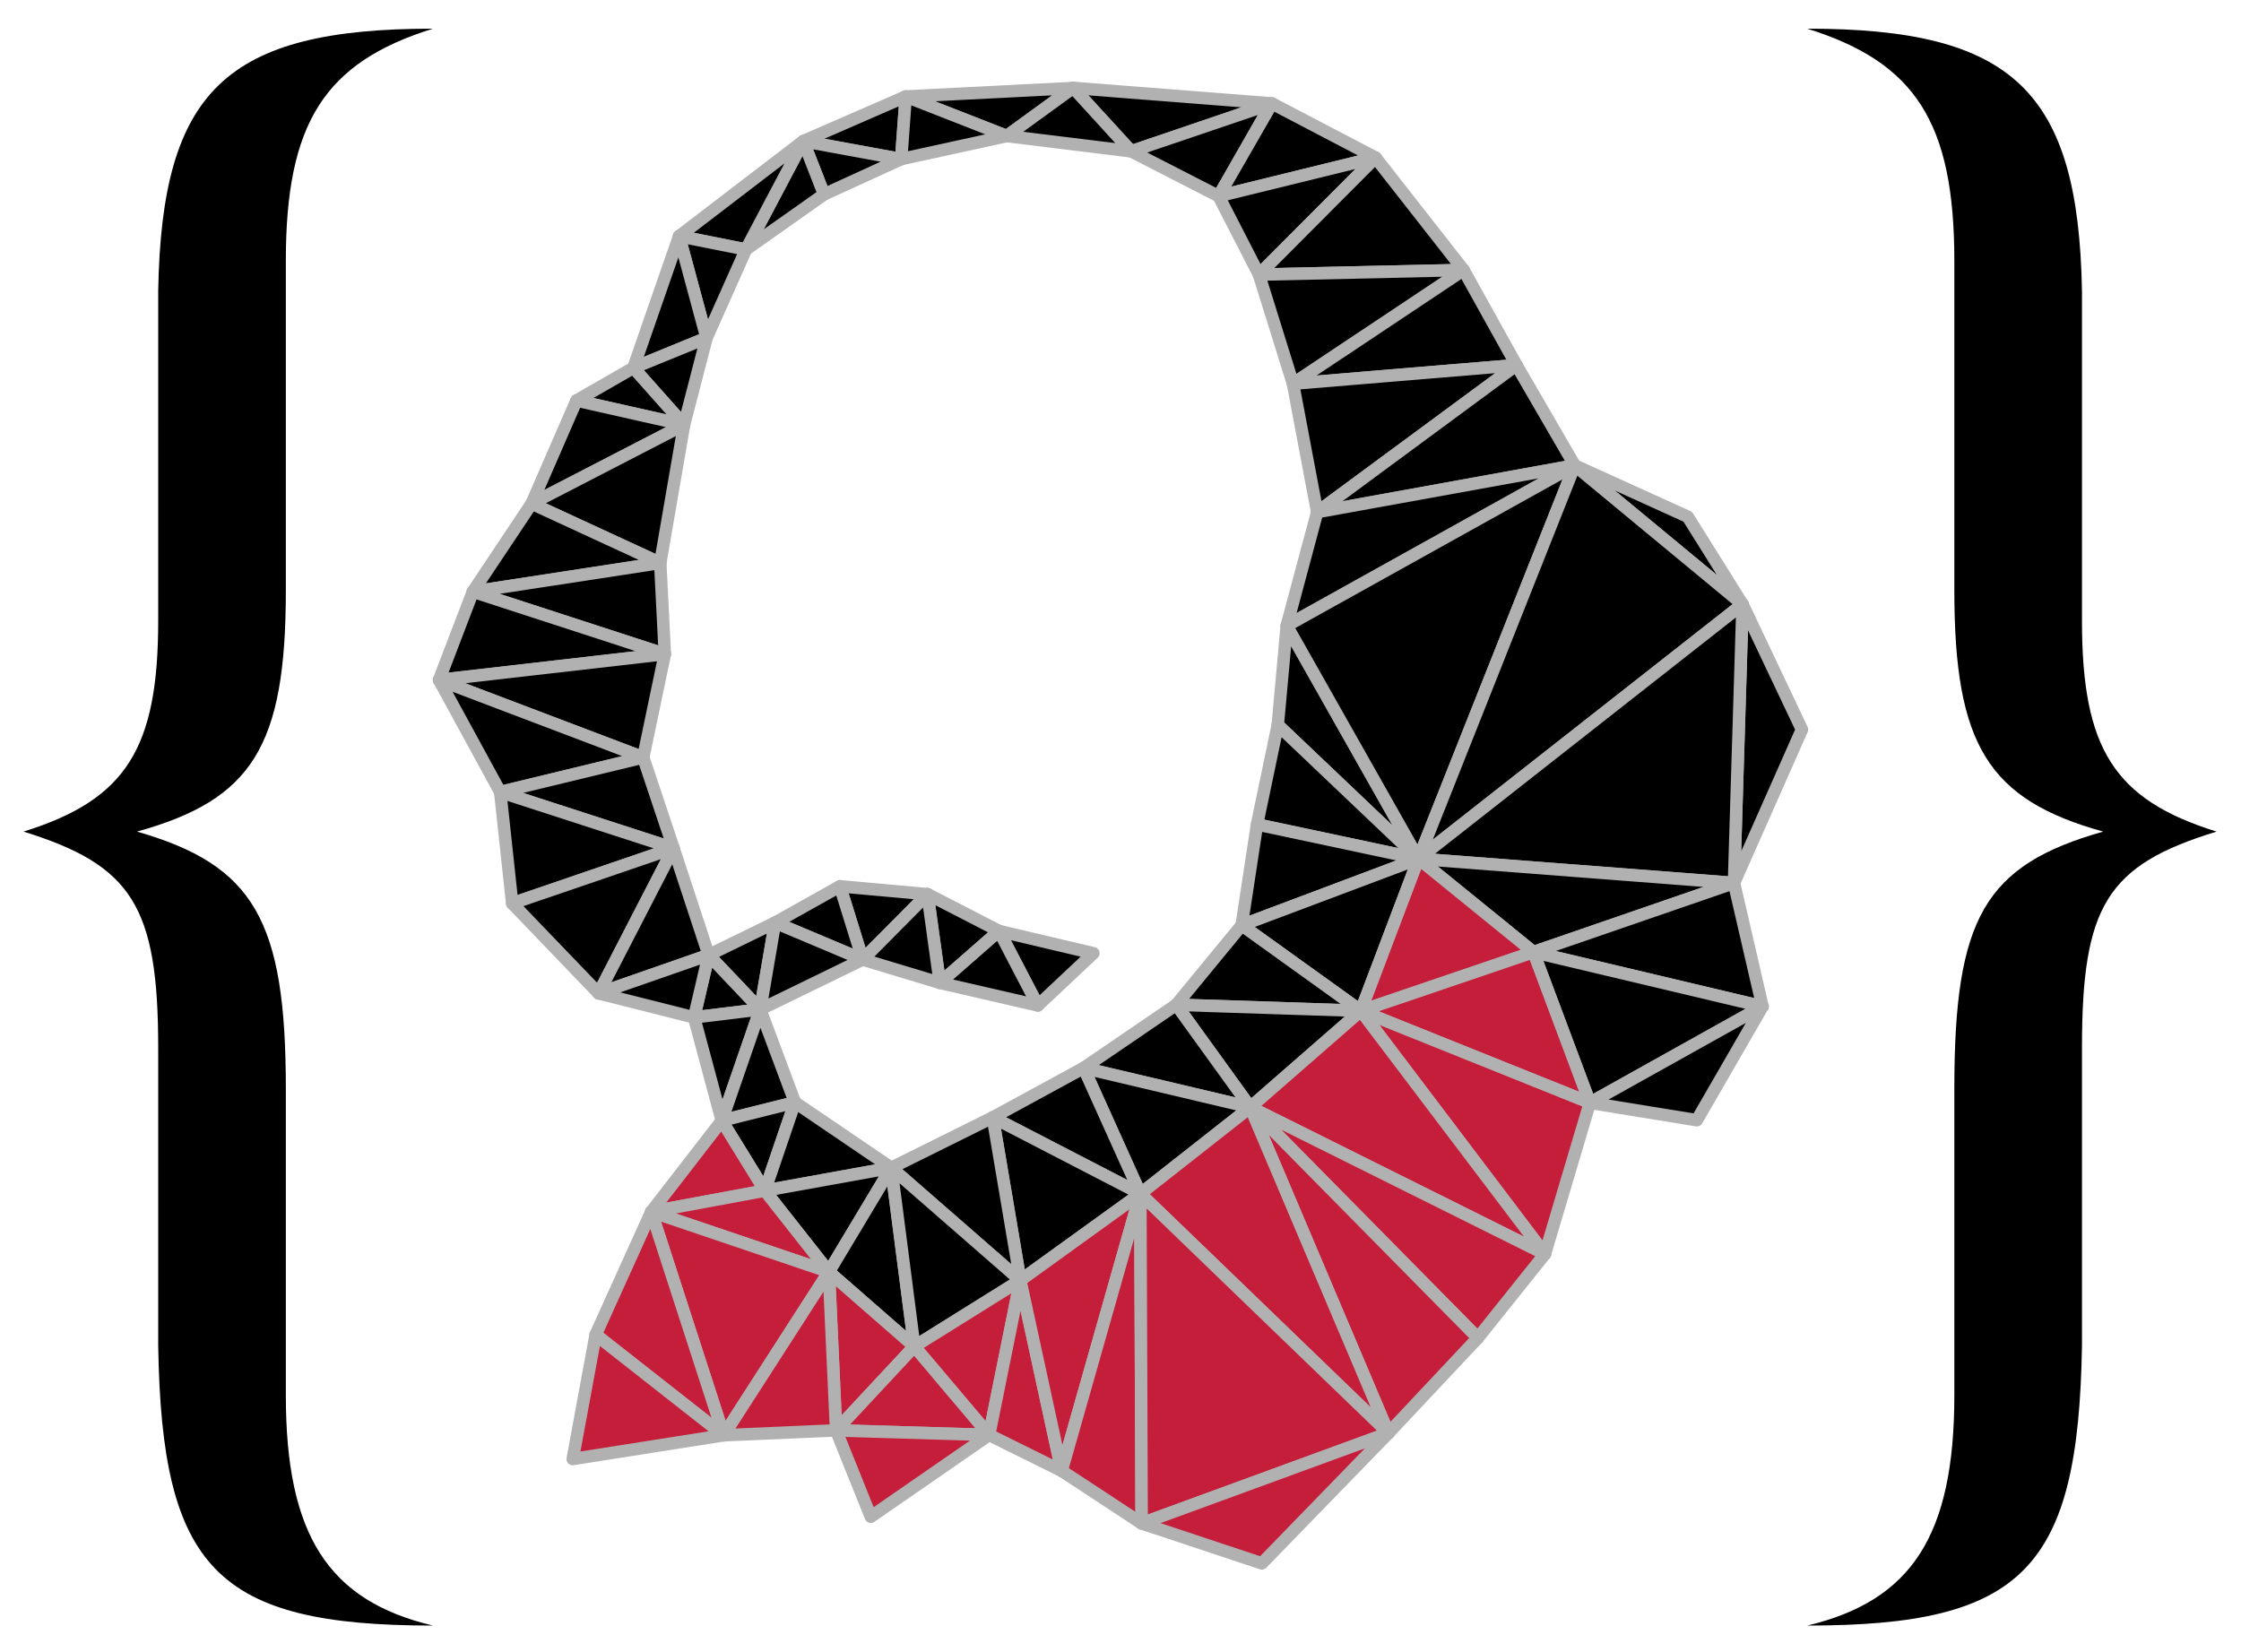
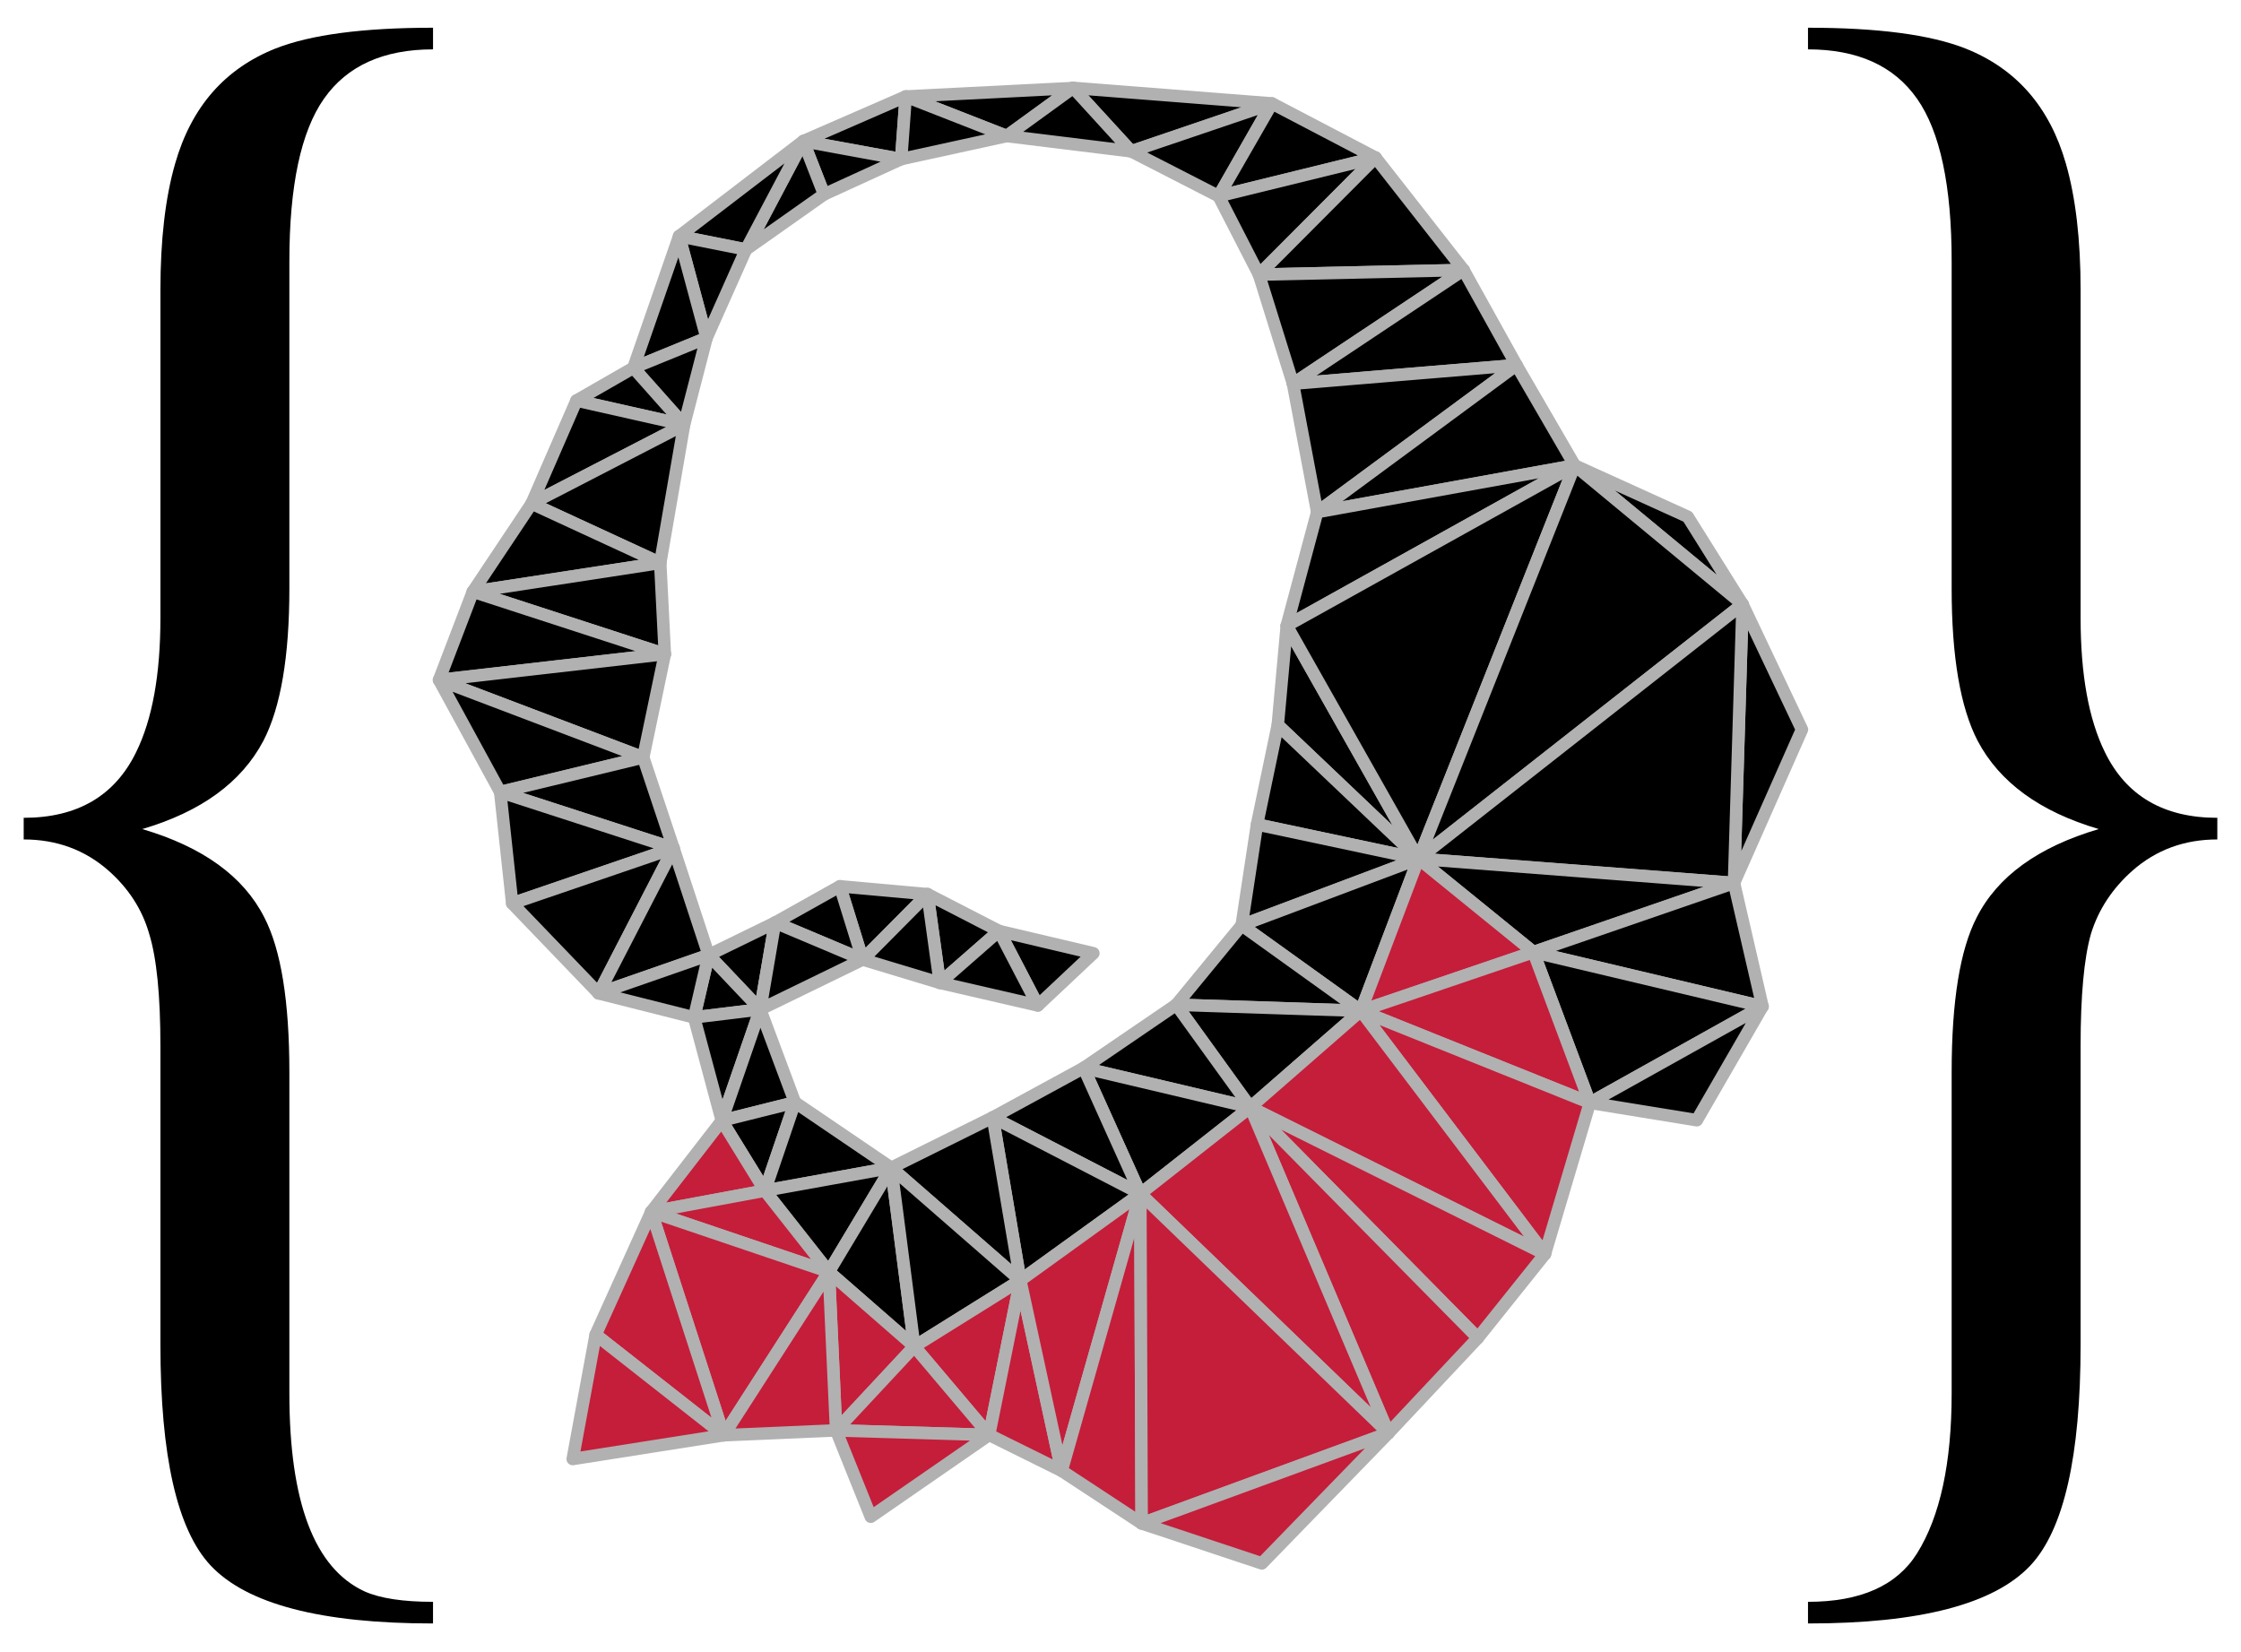
<svg xmlns="http://www.w3.org/2000/svg" version="1.1" id="svg3366" viewBox="0 0 336.614 248.031" height="70mm" width="95mm">
  <defs id="defs3368">
    <linearGradient id="linearGradient6830">
      <stop style="stop-color:#000000;stop-opacity:1;" offset="0" id="stop6828" />
    </linearGradient>
  </defs>
  <g id="layer3" transform="translate(-37.63181,-104.8266)">
    <g id="g3706" transform="matrix(0.4977207,0,0,0.4978941,99.69647,115.4519)" style="stroke-width:2.009">
      <path d="m 148.639,7.773 30.495,11.926 19.903,-14.472 z" style="fill:#000000;fill-opacity:1;stroke:#b1b1b1;stroke-width:3.767;stroke-linecap:round;stroke-linejoin:round;stroke-dasharray:none;stroke-opacity:1" id="path7708" />
      <path d="M 216.701,24.319 259.138,9.864 199.022,5.16 Z" style="fill:#000000;fill-opacity:1;stroke:#b1b1b1;stroke-width:3.767;stroke-linecap:round;stroke-linejoin:round;stroke-dasharray:none;stroke-opacity:1" id="path7710" />
      <path d="m 117.718,21.241 29.546,5.421 1.375,-18.889 z" style="fill:#000000;fill-opacity:1;stroke:#b1b1b1;stroke-width:3.767;stroke-linecap:round;stroke-linejoin:round;stroke-dasharray:none;stroke-opacity:1" id="path7712" />
      <path d="m 147.264,26.662 31.87,-6.963 -30.495,-11.926 z" style="fill:#000000;fill-opacity:1;stroke:#b1b1b1;stroke-width:3.767;stroke-linecap:round;stroke-linejoin:round;stroke-dasharray:none;stroke-opacity:1" id="path7714" />
      <path d="m 216.701,24.319 26.374,13.516 15.874,-27.843 z" style="fill:#000000;fill-opacity:1;stroke:#b1b1b1;stroke-width:3.767;stroke-linecap:round;stroke-linejoin:round;stroke-dasharray:none;stroke-opacity:1" id="path7716" />
      <path d="m 123.991,37.311 23.273,-10.648 -29.546,-5.421 z" style="fill:#000000;fill-opacity:1;stroke:#b1b1b1;stroke-width:3.767;stroke-linecap:round;stroke-linejoin:round;stroke-dasharray:none;stroke-opacity:1" id="path7718" />
      <path d="m 179.134,19.699 37.567,4.62 -17.51,-19.167 z" style="fill:#000000;fill-opacity:1;stroke:#b1b1b1;stroke-width:3.767;stroke-linecap:round;stroke-linejoin:round;stroke-dasharray:none;stroke-opacity:1" id="path7720" />
      <path d="m 100.43,53.932 23.561,-16.621 -6.273,-16.069 z" style="fill:#000000;fill-opacity:1;stroke:#b1b1b1;stroke-width:3.767;stroke-linecap:round;stroke-linejoin:round;stroke-dasharray:none;stroke-opacity:1" id="path7722" />
      <path d="m 80.254,49.911 20.177,4.021 17.288,-32.69 z" style="fill:#000000;fill-opacity:1;stroke:#b1b1b1;stroke-width:3.767;stroke-linecap:round;stroke-linejoin:round;stroke-dasharray:none;stroke-opacity:1" id="path7724" />
      <path d="m 243.075,37.835 47.35,-11.625 -31.258,-16.348 z" style="fill:#000000;fill-opacity:1;stroke:#b1b1b1;stroke-width:3.767;stroke-linecap:round;stroke-linejoin:round;stroke-dasharray:none;stroke-opacity:1" id="path7726" />
      <path d="m 255.24,61.508 35.185,-35.298 -47.35,11.625 z" style="fill:#000000;fill-opacity:1;stroke:#b1b1b1;stroke-width:3.767;stroke-linecap:round;stroke-linejoin:round;stroke-dasharray:none;stroke-opacity:1" id="path7728" />
      <path d="m 80.254,49.911 8.282,30.701 11.894,-26.68 z" style="fill:#000000;fill-opacity:1;stroke:#b1b1b1;stroke-width:3.767;stroke-linecap:round;stroke-linejoin:round;stroke-dasharray:none;stroke-opacity:1" id="path7730" />
      <path d="m 255.24,61.508 61.758,-1.385 -26.573,-33.913 z" style="fill:#000000;fill-opacity:1;stroke:#b1b1b1;stroke-width:3.767;stroke-linecap:round;stroke-linejoin:round;stroke-dasharray:none;stroke-opacity:1" id="path7732" />
      <path d="m 66.462,89.63 22.074,-9.018 -8.282,-30.701 z" style="fill:#000000;fill-opacity:1;stroke:#b1b1b1;stroke-width:3.767;stroke-linecap:round;stroke-linejoin:round;stroke-dasharray:none;stroke-opacity:1" id="path7734" />
      <path d="m 265.507,94.427 51.491,-34.305 -61.758,1.385 z" style="fill:#000000;fill-opacity:1;stroke:#b1b1b1;stroke-width:3.767;stroke-linecap:round;stroke-linejoin:round;stroke-dasharray:none;stroke-opacity:1" id="path7738" />
      <path d="m 66.462,89.63 15.29,17.187 6.784,-26.206 z" style="fill:#000000;fill-opacity:1;stroke:#b1b1b1;stroke-width:3.767;stroke-linecap:round;stroke-linejoin:round;stroke-dasharray:none;stroke-opacity:1" id="path7740" />
      <path d="m 265.507,94.427 67.457,-5.61 -15.966,-28.695 z" style="fill:#000000;fill-opacity:1;stroke:#b1b1b1;stroke-width:3.767;stroke-linecap:round;stroke-linejoin:round;stroke-dasharray:none;stroke-opacity:1" id="path7744" />
      <path d="m 49.273,99.502 32.479,7.315 -15.29,-17.187 z" style="fill:#000000;fill-opacity:1;stroke:#b1b1b1;stroke-width:3.767;stroke-linecap:round;stroke-linejoin:round;stroke-dasharray:none;stroke-opacity:1" id="path7746" />
      <path d="m 272.817,133.165 60.147,-44.348 -67.457,5.61 z" style="fill:#000000;fill-opacity:1;stroke:#b1b1b1;stroke-width:3.767;stroke-linecap:round;stroke-linejoin:round;stroke-dasharray:none;stroke-opacity:1" id="path7752" />
      <path d="m 35.738,130.579 46.014,-23.761 -32.479,-7.315 z" style="fill:#000000;fill-opacity:1;stroke:#b1b1b1;stroke-width:3.767;stroke-linecap:round;stroke-linejoin:round;stroke-dasharray:none;stroke-opacity:1" id="path7754" />
      <path d="m 35.738,130.579 38.818,17.92 7.197,-41.681 z" style="fill:#000000;fill-opacity:1;stroke:#b1b1b1;stroke-width:3.767;stroke-linecap:round;stroke-linejoin:round;stroke-dasharray:none;stroke-opacity:1" id="path7756" />
      <path d="m 272.817,133.165 77.723,-14.084 -17.576,-30.264 z" style="fill:#000000;fill-opacity:1;stroke:#b1b1b1;stroke-width:3.767;stroke-linecap:round;stroke-linejoin:round;stroke-dasharray:none;stroke-opacity:1" id="path7760" />
      <path d="m 18.002,157.16 56.553,-8.661 -38.818,-17.92 z" style="fill:#000000;fill-opacity:1;stroke:#b1b1b1;stroke-width:3.767;stroke-linecap:round;stroke-linejoin:round;stroke-dasharray:none;stroke-opacity:1" id="path7766" />
      <path d="m 18.002,157.16 57.939,18.832 -1.386,-27.493 z" style="fill:#000000;fill-opacity:1;stroke:#b1b1b1;stroke-width:3.767;stroke-linecap:round;stroke-linejoin:round;stroke-dasharray:none;stroke-opacity:1" id="path7770" />
      <path d="m 7.804,183.803 68.137,-7.811 -57.939,-18.832 z" style="fill:#000000;fill-opacity:1;stroke:#b1b1b1;stroke-width:3.767;stroke-linecap:round;stroke-linejoin:round;stroke-dasharray:none;stroke-opacity:1" id="path7780" />
      <path d="m 263.633,167.422 86.907,-48.341 -77.723,14.084 z" style="fill:#000000;fill-opacity:1;stroke:#b1b1b1;stroke-width:3.767;stroke-linecap:round;stroke-linejoin:round;stroke-dasharray:none;stroke-opacity:1" id="path7782" />
      <path d="m 7.804,183.803 61.618,23.375 6.519,-31.186 z" style="fill:#000000;fill-opacity:1;stroke:#b1b1b1;stroke-width:3.767;stroke-linecap:round;stroke-linejoin:round;stroke-dasharray:none;stroke-opacity:1" id="path7784" />
      <path d="m 26.259,217.615 43.163,-10.437 -61.618,-23.375 z" style="fill:#000000;fill-opacity:1;stroke:#b1b1b1;stroke-width:3.767;stroke-linecap:round;stroke-linejoin:round;stroke-dasharray:none;stroke-opacity:1" id="path7786" />
      <path d="m 350.54,119.081 50.644,41.887 -16.544,-26.41 z" style="fill:#000000;fill-opacity:1;stroke:#b1b1b1;stroke-width:3.767;stroke-linecap:round;stroke-linejoin:round;stroke-dasharray:none;stroke-opacity:1" id="path7792" />
      <path d="m 303.389,237.741 -39.756,-70.319 -2.711,29.967 z" style="fill:#000000;fill-opacity:1;stroke:#b1b1b1;stroke-width:3.767;stroke-linecap:round;stroke-linejoin:round;stroke-dasharray:none;stroke-opacity:1" id="path7794" />
      <path d="m 303.389,237.741 47.151,-118.66 -86.907,48.341 z" style="fill:#000000;fill-opacity:1;stroke:#b1b1b1;stroke-width:3.767;stroke-linecap:round;stroke-linejoin:round;stroke-dasharray:none;stroke-opacity:1" id="path7798" />
      <path d="m 254.655,227.389 48.734,10.352 -42.467,-40.352 z" style="fill:#000000;fill-opacity:1;stroke:#b1b1b1;stroke-width:3.767;stroke-linecap:round;stroke-linejoin:round;stroke-dasharray:none;stroke-opacity:1" id="path7800" />
      <path d="m 303.389,237.741 97.795,-76.773 -50.644,-41.887 z" style="fill:#000000;fill-opacity:1;stroke:#b1b1b1;stroke-width:3.767;stroke-linecap:round;stroke-linejoin:round;stroke-dasharray:none;stroke-opacity:1" id="path7806" />
      <path d="m 26.259,217.615 52.31,16.947 -9.147,-27.384 z" style="fill:#000000;fill-opacity:1;stroke:#b1b1b1;stroke-width:3.767;stroke-linecap:round;stroke-linejoin:round;stroke-dasharray:none;stroke-opacity:1" id="path7816" />
      <path d="m 401.184,160.968 -2.578,84.085 20.505,-46.295 z" style="fill:#000000;fill-opacity:1;stroke:#b1b1b1;stroke-width:3.767;stroke-linecap:round;stroke-linejoin:round;stroke-dasharray:none;stroke-opacity:1" id="path7820" />
      <path d="m 29.879,251.209 48.69,-16.647 -52.31,-16.947 z" style="fill:#000000;fill-opacity:1;stroke:#b1b1b1;stroke-width:3.767;stroke-linecap:round;stroke-linejoin:round;stroke-dasharray:none;stroke-opacity:1" id="path7822" />
      <path d="m 303.389,237.741 95.217,7.312 2.578,-84.085 z" style="fill:#000000;fill-opacity:1;stroke:#b1b1b1;stroke-width:3.767;stroke-linecap:round;stroke-linejoin:round;stroke-dasharray:none;stroke-opacity:1" id="path7828" />
      <path d="m 338.082,265.909 60.524,-20.856 -95.217,-7.312 z" style="fill:#000000;fill-opacity:1;stroke:#b1b1b1;stroke-width:3.767;stroke-linecap:round;stroke-linejoin:round;stroke-dasharray:none;stroke-opacity:1" id="path7834" />
      <path d="m 135.65,268.15 19.572,-19.725 -26.43,-2.379 z" style="fill:#000000;fill-opacity:1;stroke:#b1b1b1;stroke-width:3.767;stroke-linecap:round;stroke-linejoin:round;stroke-dasharray:none;stroke-opacity:1" id="path7836" />
      <path d="m 109.208,257.009 26.442,11.141 -6.858,-22.104 z" style="fill:#000000;fill-opacity:1;stroke:#b1b1b1;stroke-width:3.767;stroke-linecap:round;stroke-linejoin:round;stroke-dasharray:none;stroke-opacity:1" id="path7840" />
      <path d="m 250.023,257.8 53.366,-20.059 -48.734,-10.352 z" style="fill:#000000;fill-opacity:1;stroke:#b1b1b1;stroke-width:3.767;stroke-linecap:round;stroke-linejoin:round;stroke-dasharray:none;stroke-opacity:1" id="path7842" />
      <path d="m 158.928,275.181 17.878,-15.645 -21.584,-11.111 z" style="fill:#000000;fill-opacity:1;stroke:#b1b1b1;stroke-width:3.767;stroke-linecap:round;stroke-linejoin:round;stroke-dasharray:none;stroke-opacity:1" id="path7844" />
      <path d="m 135.65,268.15 23.278,7.031 -3.706,-26.756 z" style="fill:#000000;fill-opacity:1;stroke:#b1b1b1;stroke-width:3.767;stroke-linecap:round;stroke-linejoin:round;stroke-dasharray:none;stroke-opacity:1" id="path7846" />
      <path d="m 55.965,278.344 22.603,-43.782 -48.69,16.647 z" style="fill:#000000;fill-opacity:1;stroke:#b1b1b1;stroke-width:3.767;stroke-linecap:round;stroke-linejoin:round;stroke-dasharray:none;stroke-opacity:1" id="path7848" />
      <path d="m 55.965,278.344 33.203,-11.564 -10.599,-32.218 z" style="fill:#000000;fill-opacity:1;stroke:#b1b1b1;stroke-width:3.767;stroke-linecap:round;stroke-linejoin:round;stroke-dasharray:none;stroke-opacity:1" id="path7850" />
      <path d="m 188.509,282.002 16.757,-15.751 -28.46,-6.715 z" style="fill:#000000;fill-opacity:1;stroke:#b1b1b1;stroke-width:3.767;stroke-linecap:round;stroke-linejoin:round;stroke-dasharray:none;stroke-opacity:1" id="path7854" />
      <path d="m 89.168,266.78 15.566,16.41 4.475,-26.181 z" style="fill:#000000;fill-opacity:1;stroke:#b1b1b1;stroke-width:3.767;stroke-linecap:round;stroke-linejoin:round;stroke-dasharray:none;stroke-opacity:1" id="path7856" />
      <path d="m 250.023,257.8 35.968,25.82 17.398,-45.879 z" style="fill:#000000;fill-opacity:1;stroke:#b1b1b1;stroke-width:3.767;stroke-linecap:round;stroke-linejoin:round;stroke-dasharray:none;stroke-opacity:1" id="path7858" />
      <path d="m 104.734,283.19 30.917,-15.04 -26.442,-11.141 z" style="fill:#000000;fill-opacity:1;stroke:#b1b1b1;stroke-width:3.767;stroke-linecap:round;stroke-linejoin:round;stroke-dasharray:none;stroke-opacity:1" id="path7860" />
      <path d="m 84.773,285.61 19.961,-2.42 -15.566,-16.41 z" style="fill:#000000;fill-opacity:1;stroke:#b1b1b1;stroke-width:3.767;stroke-linecap:round;stroke-linejoin:round;stroke-dasharray:none;stroke-opacity:1" id="path7862" />
      <path d="m 55.965,278.344 28.807,7.266 4.395,-18.83 z" style="fill:#000000;fill-opacity:1;stroke:#b1b1b1;stroke-width:3.767;stroke-linecap:round;stroke-linejoin:round;stroke-dasharray:none;stroke-opacity:1" id="path7864" />
      <path d="m 158.928,275.181 29.581,6.821 -11.703,-22.466 z" style="fill:#000000;fill-opacity:1;stroke:#b1b1b1;stroke-width:3.767;stroke-linecap:round;stroke-linejoin:round;stroke-dasharray:none;stroke-opacity:1" id="path7866" />
      <path d="m 285.991,283.62 52.091,-17.711 -34.693,-28.168 z" style="fill:#c41e3a;fill-opacity:1;stroke:#b1b1b1;stroke-width:3.767;stroke-linecap:round;stroke-linejoin:round;stroke-dasharray:none;stroke-opacity:1" id="path7868" />
      <path d="m 338.082,265.909 69.132,16.392 -8.608,-37.248 z" style="fill:#000000;fill-opacity:1;stroke:#b1b1b1;stroke-width:3.767;stroke-linecap:round;stroke-linejoin:round;stroke-dasharray:none;stroke-opacity:1" id="path7874" />
      <path d="m 230.279,281.788 55.712,1.832 -35.968,-25.82 z" style="fill:#000000;fill-opacity:1;stroke:#b1b1b1;stroke-width:3.767;stroke-linecap:round;stroke-linejoin:round;stroke-dasharray:none;stroke-opacity:1" id="path7876" />
      <path d="m 252.622,312.726 33.369,-29.106 -55.712,-1.832 z" style="fill:#000000;fill-opacity:1;stroke:#b1b1b1;stroke-width:3.767;stroke-linecap:round;stroke-linejoin:round;stroke-dasharray:none;stroke-opacity:1" id="path7878" />
      <path d="m 355.108,311.375 52.106,-29.074 -69.132,-16.392 z" style="fill:#000000;fill-opacity:1;stroke:#b1b1b1;stroke-width:3.767;stroke-linecap:round;stroke-linejoin:round;stroke-dasharray:none;stroke-opacity:1" id="path7882" />
      <path d="m 93.129,316.753 11.605,-33.563 -19.961,2.42 z" style="fill:#000000;fill-opacity:1;stroke:#b1b1b1;stroke-width:3.767;stroke-linecap:round;stroke-linejoin:round;stroke-dasharray:none;stroke-opacity:1" id="path7886" />
      <path d="m 93.129,316.753 22.081,-5.52 -10.476,-28.043 z" style="fill:#000000;fill-opacity:1;stroke:#b1b1b1;stroke-width:3.767;stroke-linecap:round;stroke-linejoin:round;stroke-dasharray:none;stroke-opacity:1" id="path7890" />
      <path d="m 355.108,311.375 32.276,5.247 19.83,-34.321 z" style="fill:#000000;fill-opacity:1;stroke:#b1b1b1;stroke-width:3.767;stroke-linecap:round;stroke-linejoin:round;stroke-dasharray:none;stroke-opacity:1" id="path7894" />
      <path d="m 202.332,300.851 50.29,11.875 -22.343,-30.938 z" style="fill:#000000;fill-opacity:1;stroke:#b1b1b1;stroke-width:3.767;stroke-linecap:round;stroke-linejoin:round;stroke-dasharray:none;stroke-opacity:1" id="path7902" />
      <path d="m 285.991,283.62 69.117,27.755 -17.026,-45.466 z" style="fill:#c41e3a;fill-opacity:1;stroke:#b1b1b1;stroke-width:3.767;stroke-linecap:round;stroke-linejoin:round;stroke-dasharray:none;stroke-opacity:1" id="path7904" />
      <path d="m 106.132,337.87 9.077,-26.637 -22.081,5.52 z" style="fill:#000000;fill-opacity:1;stroke:#b1b1b1;stroke-width:3.767;stroke-linecap:round;stroke-linejoin:round;stroke-dasharray:none;stroke-opacity:1" id="path7908" />
      <path d="m 219.447,338.803 33.175,-26.077 -50.29,-11.875 z" style="fill:#000000;fill-opacity:1;stroke:#b1b1b1;stroke-width:3.767;stroke-linecap:round;stroke-linejoin:round;stroke-dasharray:none;stroke-opacity:1" id="path7912" />
      <path d="m 106.132,337.87 38.145,-6.898 -29.068,-19.739 z" style="fill:#000000;fill-opacity:1;stroke:#b1b1b1;stroke-width:3.767;stroke-linecap:round;stroke-linejoin:round;stroke-dasharray:none;stroke-opacity:1" id="path7916" />
      <path d="m 174.912,315.774 44.535,23.029 -17.115,-37.952 z" style="fill:#000000;fill-opacity:1;stroke:#b1b1b1;stroke-width:3.767;stroke-linecap:round;stroke-linejoin:round;stroke-dasharray:none;stroke-opacity:1" id="path7918" />
      <path d="m 71.849,344.235 34.283,-6.365 -13.003,-21.117 z" style="fill:#c41e3a;fill-opacity:1;stroke:#b1b1b1;stroke-width:3.767;stroke-linecap:round;stroke-linejoin:round;stroke-dasharray:none;stroke-opacity:1" id="path7920" />
      <path d="m 125.441,362.372 18.836,-31.4 -38.145,6.898 z" style="fill:#000000;fill-opacity:1;stroke:#b1b1b1;stroke-width:3.767;stroke-linecap:round;stroke-linejoin:round;stroke-dasharray:none;stroke-opacity:1" id="path7922" />
      <path d="m 183.223,364.935 36.224,-26.132 -44.535,-23.029 z" style="fill:#000000;fill-opacity:1;stroke:#b1b1b1;stroke-width:3.767;stroke-linecap:round;stroke-linejoin:round;stroke-dasharray:none;stroke-opacity:1" id="path7924" />
      <path d="m 144.277,330.972 38.946,33.963 -8.311,-49.161 z" style="fill:#000000;fill-opacity:1;stroke:#b1b1b1;stroke-width:3.767;stroke-linecap:round;stroke-linejoin:round;stroke-dasharray:none;stroke-opacity:1" id="path7926" />
      <path d="m 285.991,283.62 55.558,73.378 13.559,-45.623 z" style="fill:#c41e3a;fill-opacity:1;stroke:#b1b1b1;stroke-width:3.767;stroke-linecap:round;stroke-linejoin:round;stroke-dasharray:none;stroke-opacity:1" id="path7928" />
      <path d="m 252.622,312.726 88.927,44.272 -55.558,-73.378 z" style="fill:#c41e3a;fill-opacity:1;stroke:#b1b1b1;stroke-width:3.767;stroke-linecap:round;stroke-linejoin:round;stroke-dasharray:none;stroke-opacity:1" id="path7932" />
      <path d="m 151.237,384.881 -6.96,-53.909 -18.836,31.4 z" style="fill:#000000;fill-opacity:1;stroke:#b1b1b1;stroke-width:3.767;stroke-linecap:round;stroke-linejoin:round;stroke-dasharray:none;stroke-opacity:1" id="path7934" />
      <path d="m 151.237,384.881 31.986,-19.946 -38.946,-33.963 z" style="fill:#000000;fill-opacity:1;stroke:#b1b1b1;stroke-width:3.767;stroke-linecap:round;stroke-linejoin:round;stroke-dasharray:none;stroke-opacity:1" id="path7936" />
      <path d="m 252.622,312.726 68.67,69.586 20.257,-25.314 z" style="fill:#c41e3a;fill-opacity:1;stroke:#b1b1b1;stroke-width:3.767;stroke-linecap:round;stroke-linejoin:round;stroke-dasharray:none;stroke-opacity:1" id="path7938" />
      <path d="m 71.849,344.235 53.592,18.137 -19.309,-24.502 z" style="fill:#c41e3a;fill-opacity:1;stroke:#b1b1b1;stroke-width:3.767;stroke-linecap:round;stroke-linejoin:round;stroke-dasharray:none;stroke-opacity:1" id="path7940" />
      <path d="m 125.441,362.372 2.185,47.83 23.611,-25.321 z" style="fill:#c41e3a;fill-opacity:1;stroke:#b1b1b1;stroke-width:3.767;stroke-linecap:round;stroke-linejoin:round;stroke-dasharray:none;stroke-opacity:1" id="path7942" />
      <path d="m 173.808,411.573 9.415,-46.638 -31.986,19.946 z" style="fill:#c41e3a;fill-opacity:1;stroke:#b1b1b1;stroke-width:3.767;stroke-linecap:round;stroke-linejoin:round;stroke-dasharray:none;stroke-opacity:1" id="path7944" />
      <path d="m 71.849,344.235 21.859,67.437 31.733,-49.3 z" style="fill:#c41e3a;fill-opacity:1;stroke:#b1b1b1;stroke-width:3.767;stroke-linecap:round;stroke-linejoin:round;stroke-dasharray:none;stroke-opacity:1" id="path7946" />
      <path d="m 55.062,381.332 38.647,30.34 -21.859,-67.437 z" style="fill:#c41e3a;fill-opacity:1;stroke:#b1b1b1;stroke-width:3.767;stroke-linecap:round;stroke-linejoin:round;stroke-dasharray:none;stroke-opacity:1" id="path7948" />
      <path d="m 252.622,312.726 41.698,98.291 26.972,-28.705 z" style="fill:#c41e3a;fill-opacity:1;stroke:#b1b1b1;stroke-width:3.767;stroke-linecap:round;stroke-linejoin:round;stroke-dasharray:none;stroke-opacity:1" id="path7952" />
      <path d="m 93.709,411.672 33.918,-1.47 -2.185,-47.83 z" style="fill:#c41e3a;fill-opacity:1;stroke:#b1b1b1;stroke-width:3.767;stroke-linecap:round;stroke-linejoin:round;stroke-dasharray:none;stroke-opacity:1" id="path7954" />
      <path d="m 219.447,338.803 74.873,72.214 -41.698,-98.291 z" style="fill:#c41e3a;fill-opacity:1;stroke:#b1b1b1;stroke-width:3.767;stroke-linecap:round;stroke-linejoin:round;stroke-dasharray:none;stroke-opacity:1" id="path7956" />
      <path d="m 195.695,422.402 -12.472,-57.467 -9.415,46.638 z" style="fill:#c41e3a;fill-opacity:1;stroke:#b1b1b1;stroke-width:3.767;stroke-linecap:round;stroke-linejoin:round;stroke-dasharray:none;stroke-opacity:1" id="path7960" />
      <path d="m 48.141,418.839 45.568,-7.167 -38.647,-30.34 z" style="fill:#c41e3a;fill-opacity:1;stroke:#b1b1b1;stroke-width:3.767;stroke-linecap:round;stroke-linejoin:round;stroke-dasharray:none;stroke-opacity:1" id="path7964" />
      <path d="m 127.626,410.202 46.182,1.371 -22.571,-26.692 z" style="fill:#c41e3a;fill-opacity:1;stroke:#b1b1b1;stroke-width:3.767;stroke-linecap:round;stroke-linejoin:round;stroke-dasharray:none;stroke-opacity:1" id="path7966" />
      <path d="m 195.695,422.402 23.752,-83.599 -36.224,26.132 z" style="fill:#c41e3a;fill-opacity:1;stroke:#b1b1b1;stroke-width:3.767;stroke-linecap:round;stroke-linejoin:round;stroke-dasharray:none;stroke-opacity:1" id="path7968" />
      <path d="m 138.099,436.255 35.709,-24.682 -46.182,-1.371 z" style="fill:#c41e3a;fill-opacity:1;stroke:#b1b1b1;stroke-width:3.767;stroke-linecap:round;stroke-linejoin:round;stroke-dasharray:none;stroke-opacity:1" id="path7970" />
      <path d="m 219.842,438.266 -0.395,-99.463 -23.752,83.599 z" style="fill:#c41e3a;fill-opacity:1;stroke:#b1b1b1;stroke-width:3.767;stroke-linecap:round;stroke-linejoin:round;stroke-dasharray:none;stroke-opacity:1" id="path7972" />
      <path d="m 219.842,438.266 74.478,-27.249 -74.873,-72.214 z" style="fill:#c41e3a;fill-opacity:1;stroke:#b1b1b1;stroke-width:3.767;stroke-linecap:round;stroke-linejoin:round;stroke-dasharray:none;stroke-opacity:1" id="path7974" />
      <path d="m 219.842,438.266 36.274,12.062 38.204,-39.311 z" style="fill:#c41e3a;fill-opacity:1;stroke:#b1b1b1;stroke-width:3.767;stroke-linecap:round;stroke-linejoin:round;stroke-dasharray:none;stroke-opacity:1" id="path7976" />
    </g>
-     <text xml:space="preserve" style="font-style:normal;font-weight:normal;font-size:266.217px;line-height:1.25;font-family:sans-serif;fill:#000000;fill-opacity:1;stroke:none;stroke-width:0.938" x="25.721" y="302.416" id="text468">
-       <tspan id="tspan466" style="font-style:normal;font-variant:normal;font-weight:normal;font-stretch:normal;font-family:'Palatino Linotype';-inkscape-font-specification:'Palatino Linotype';fill:#000000;fill-opacity:1;stroke-width:0.938" x="25.721" y="302.416">{</tspan>
-     </text>
-     <text xml:space="preserve" style="font-style:normal;font-variant:normal;font-weight:normal;font-stretch:normal;font-size:266.217px;line-height:1.25;font-family:'Palatino Linotype';-inkscape-font-specification:'Palatino Linotype';font-variant-ligatures:normal;font-variant-position:normal;font-variant-caps:normal;font-variant-numeric:normal;font-variant-alternates:normal;font-variant-east-asian:normal;font-feature-settings:normal;font-variation-settings:normal;text-indent:0;text-align:start;text-decoration-line:none;text-decoration-style:solid;text-decoration-color:#000000;letter-spacing:normal;word-spacing:normal;text-transform:none;writing-mode:lr-tb;direction:ltr;text-orientation:mixed;dominant-baseline:auto;baseline-shift:baseline;white-space:normal;opacity:1;vector-effect:none;fill:#000000;fill-opacity:1;stroke:none;stroke-width:0.938;stroke-linecap:butt;stroke-linejoin:miter;stroke-miterlimit:4;stroke-dasharray:none;stroke-dashoffset:0;stroke-opacity:1;-inkscape-stroke:none;stop-color:#000000;stop-opacity:1" x="297.375" y="302.416" id="text472">
-       <tspan id="tspan470" style="font-style:normal;font-variant:normal;font-weight:normal;font-stretch:normal;font-size:266.217px;line-height:1.25;font-family:'Palatino Linotype';-inkscape-font-specification:'Palatino Linotype';font-variant-ligatures:normal;font-variant-position:normal;font-variant-caps:normal;font-variant-numeric:normal;font-variant-alternates:normal;font-variant-east-asian:normal;font-feature-settings:normal;font-variation-settings:normal;text-indent:0;text-align:start;text-decoration-line:none;text-decoration-style:solid;text-decoration-color:#000000;letter-spacing:normal;word-spacing:normal;text-transform:none;writing-mode:lr-tb;direction:ltr;text-orientation:mixed;dominant-baseline:auto;baseline-shift:baseline;white-space:normal;vector-effect:none;fill:#000000;fill-opacity:1;stroke:none;stroke-width:0.938;stroke-linecap:butt;stroke-linejoin:miter;stroke-miterlimit:4;stroke-dasharray:none;stroke-dashoffset:0;stroke-opacity:1;-inkscape-stroke:none;stop-color:#000000;stop-opacity:1" x="297.375" y="302.416">}</tspan>
-     </text>
+     <g aria-label="{" id="text468" style="font-size:266.217px;line-height:1.25;stroke-width:0.938">
+       <path d="m 102.674,348.692 q -25.218,0 -33.407,-8.709 -7.539,-8.059 -7.539,-33.147 v -44.846 q 0,-11.439 -1.69,-16.899 -1.56,-5.46 -6.109,-9.489 -5.33,-4.68 -12.739,-4.68 v -3.25 q 12.089,0 16.899,-9.879 3.64,-7.409 3.64,-20.148 v -49.266 q 0,-11.309 2.21,-18.978 3.64,-12.739 15.079,-17.289 7.929,-3.12 23.658,-3.12 v 3.25 q -11.179,0 -16.379,7.409 -5.2,7.409 -5.2,24.438 v 49.136 q 0,15.339 -3.9,22.878 -4.94,9.359 -18.198,13.259 13.649,4.03 18.328,13.259 3.77,7.279 3.77,23.268 v 48.226 q 0,24.568 11.309,29.767 3.51,1.56 10.269,1.56 z" style="font-family:'Palatino Linotype';-inkscape-font-specification:'Palatino Linotype'" id="path389" />
+     </g>
+     <g aria-label="}" id="text472" style="font-size:266.217px;line-height:1.25;font-family:'Palatino Linotype';-inkscape-font-specification:'Palatino Linotype';baseline-shift:baseline;opacity:1;vector-effect:none;stroke-width:0.938;stop-color:#000000;stop-opacity:1">
+       <path d="m 370.689,230.922 q -7.409,0 -12.739,4.68 -4.55,4.03 -6.239,9.489 -1.56,5.46 -1.56,16.899 v 44.846 q 0,25.088 -7.539,33.147 -8.189,8.709 -33.407,8.709 v -3.25 q 11.829,0 16.379,-7.279 5.2,-8.319 5.2,-24.048 V 265.889 q 0,-15.989 3.77,-23.268 4.68,-9.229 18.328,-13.259 -13.259,-3.9 -18.198,-13.259 -3.9,-7.539 -3.9,-22.878 v -49.136 q 0,-17.029 -5.2,-24.438 -5.2,-7.409 -16.379,-7.409 v -3.25 q 15.729,0 23.658,3.12 11.439,4.55 15.079,17.289 2.21,7.669 2.21,18.978 v 49.266 q 0,12.739 3.64,20.148 4.81,9.879 16.899,9.879 z" style="baseline-shift:baseline;vector-effect:none;stop-color:#000000;stop-opacity:1" id="path392" />
+     </g>
    <text xml:space="preserve" style="font-style:normal;font-variant:normal;font-weight:normal;font-stretch:normal;font-size:37.5px;line-height:1.25;font-family:'Palatino Linotype';-inkscape-font-specification:'Palatino Linotype';fill:#000000;fill-opacity:1;stroke:none;stroke-width:0.938" x="-29.537" y="68.438" id="text545">
      <tspan id="tspan543" style="font-style:normal;font-variant:normal;font-weight:normal;font-stretch:normal;font-family:'Palatino Linotype';-inkscape-font-specification:'Palatino Linotype';stroke-width:0.938" x="-29.537" y="68.438" />
    </text>
  </g>
</svg>
